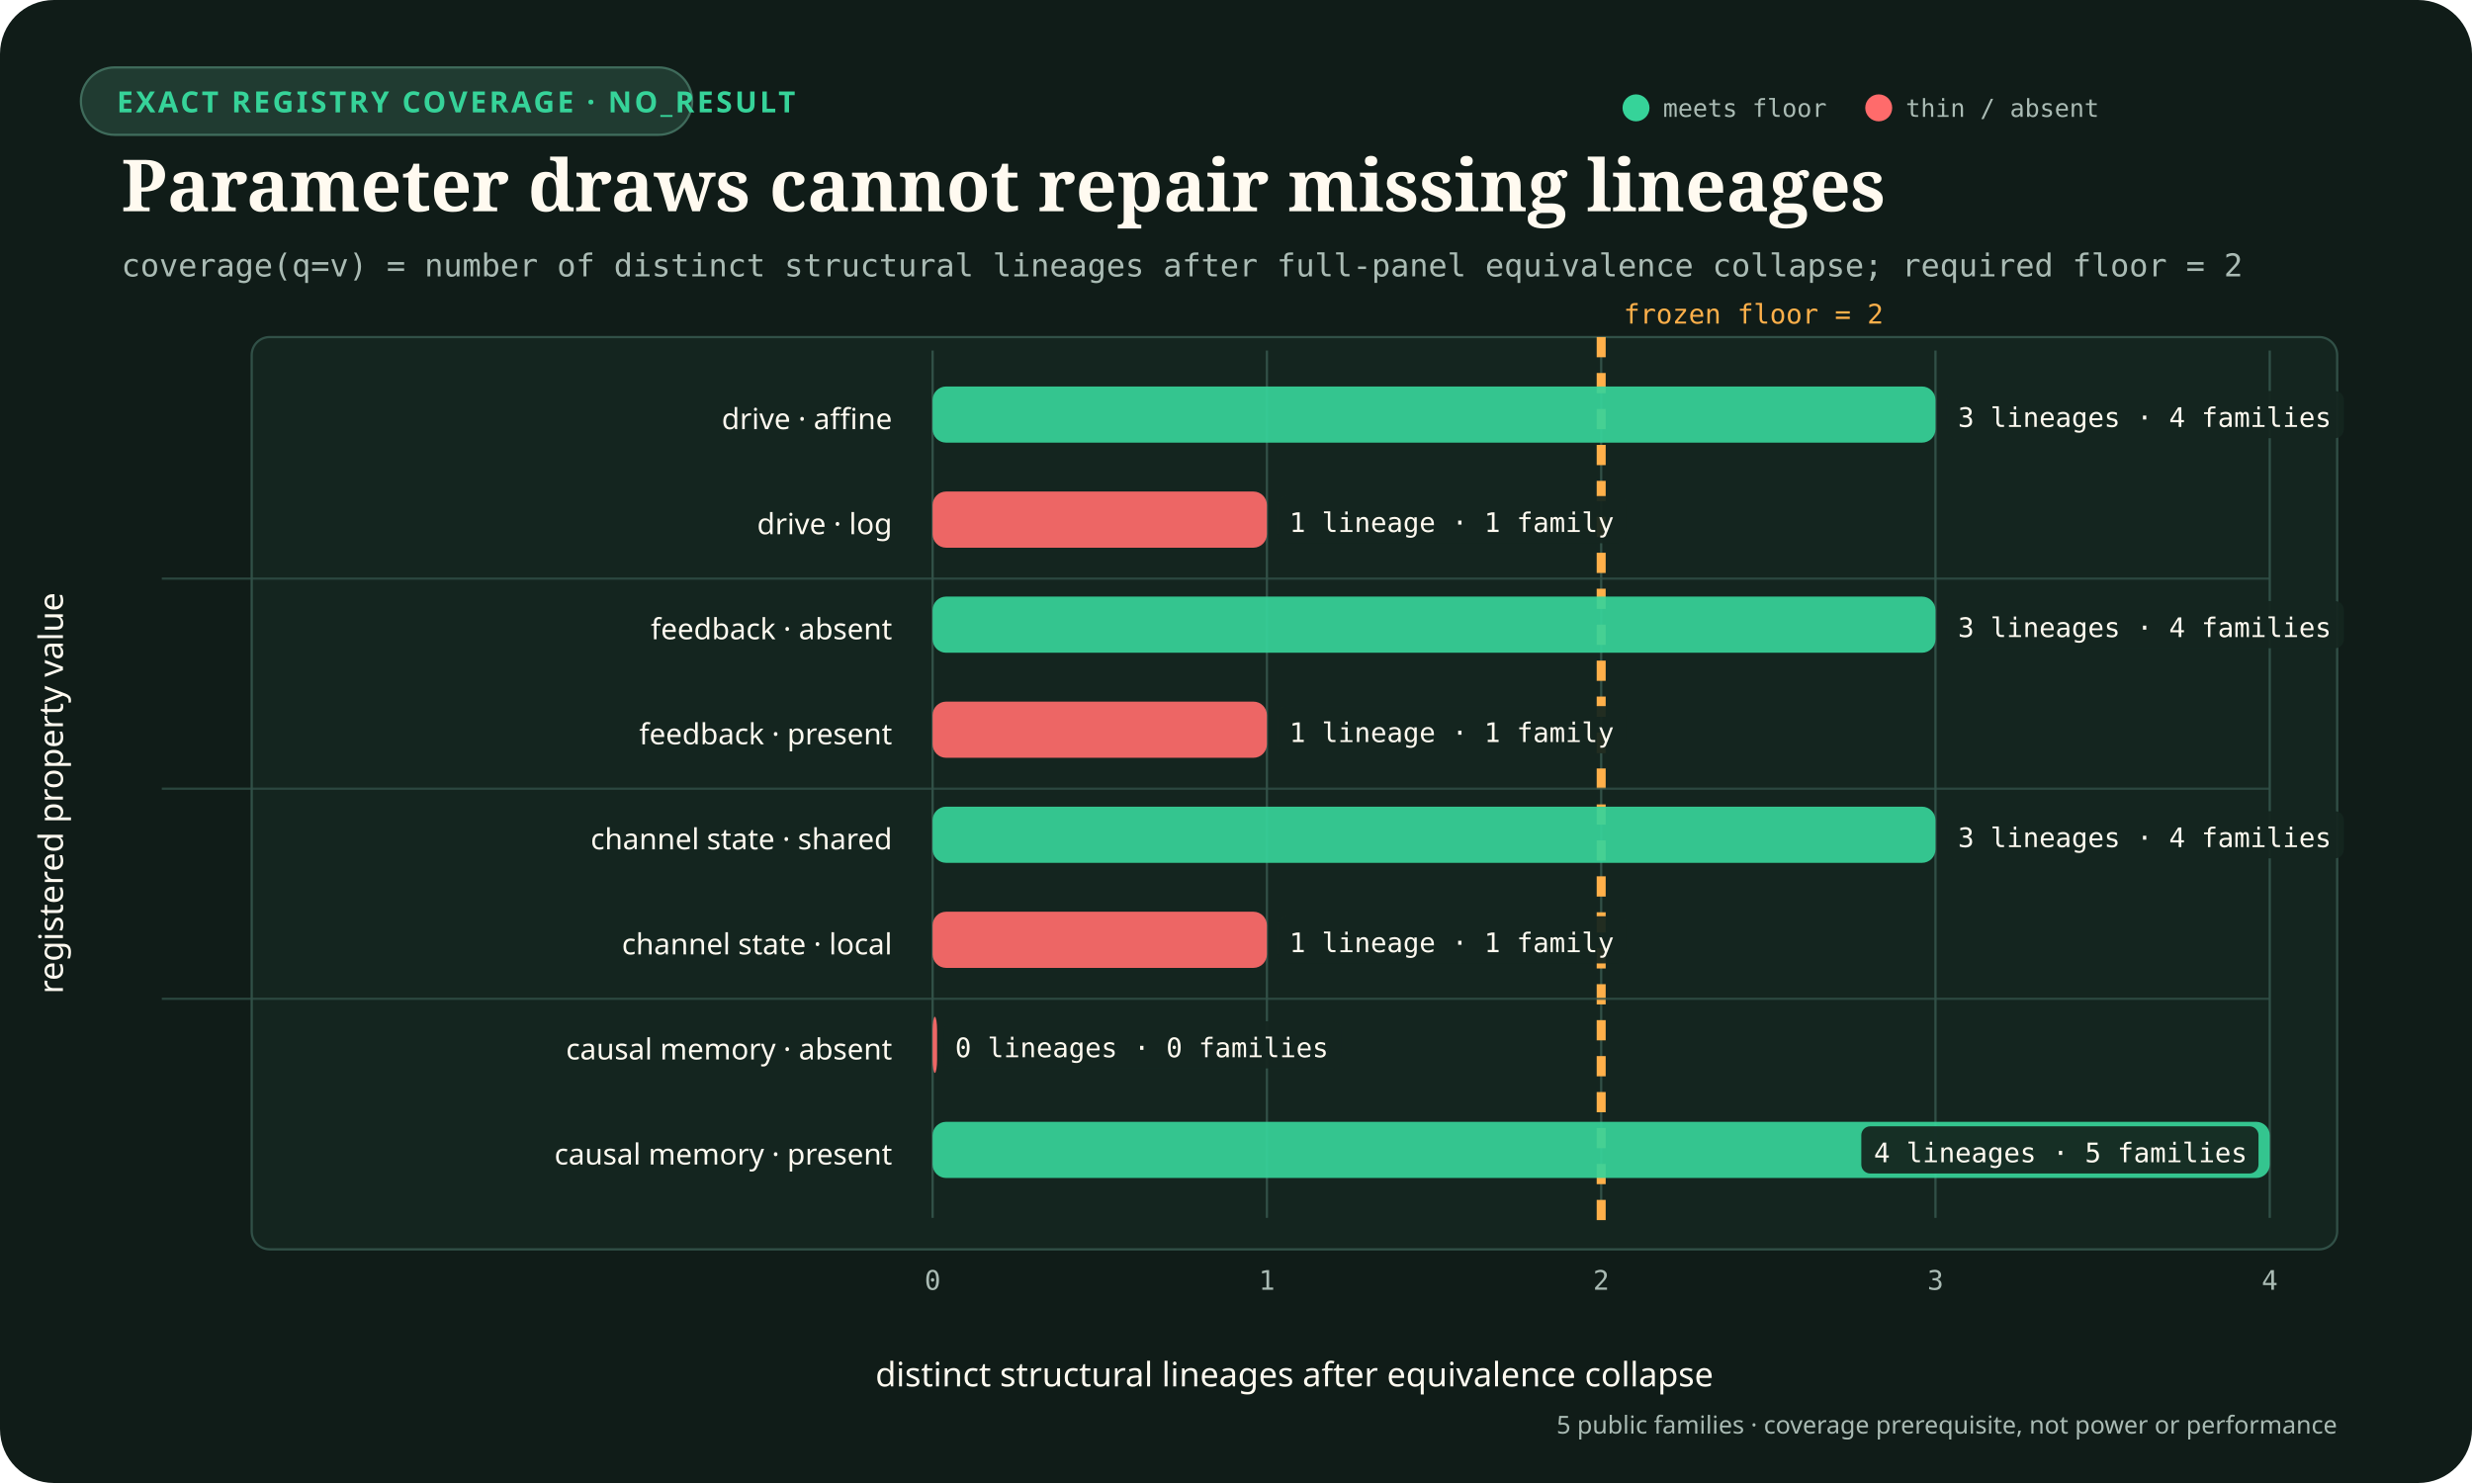
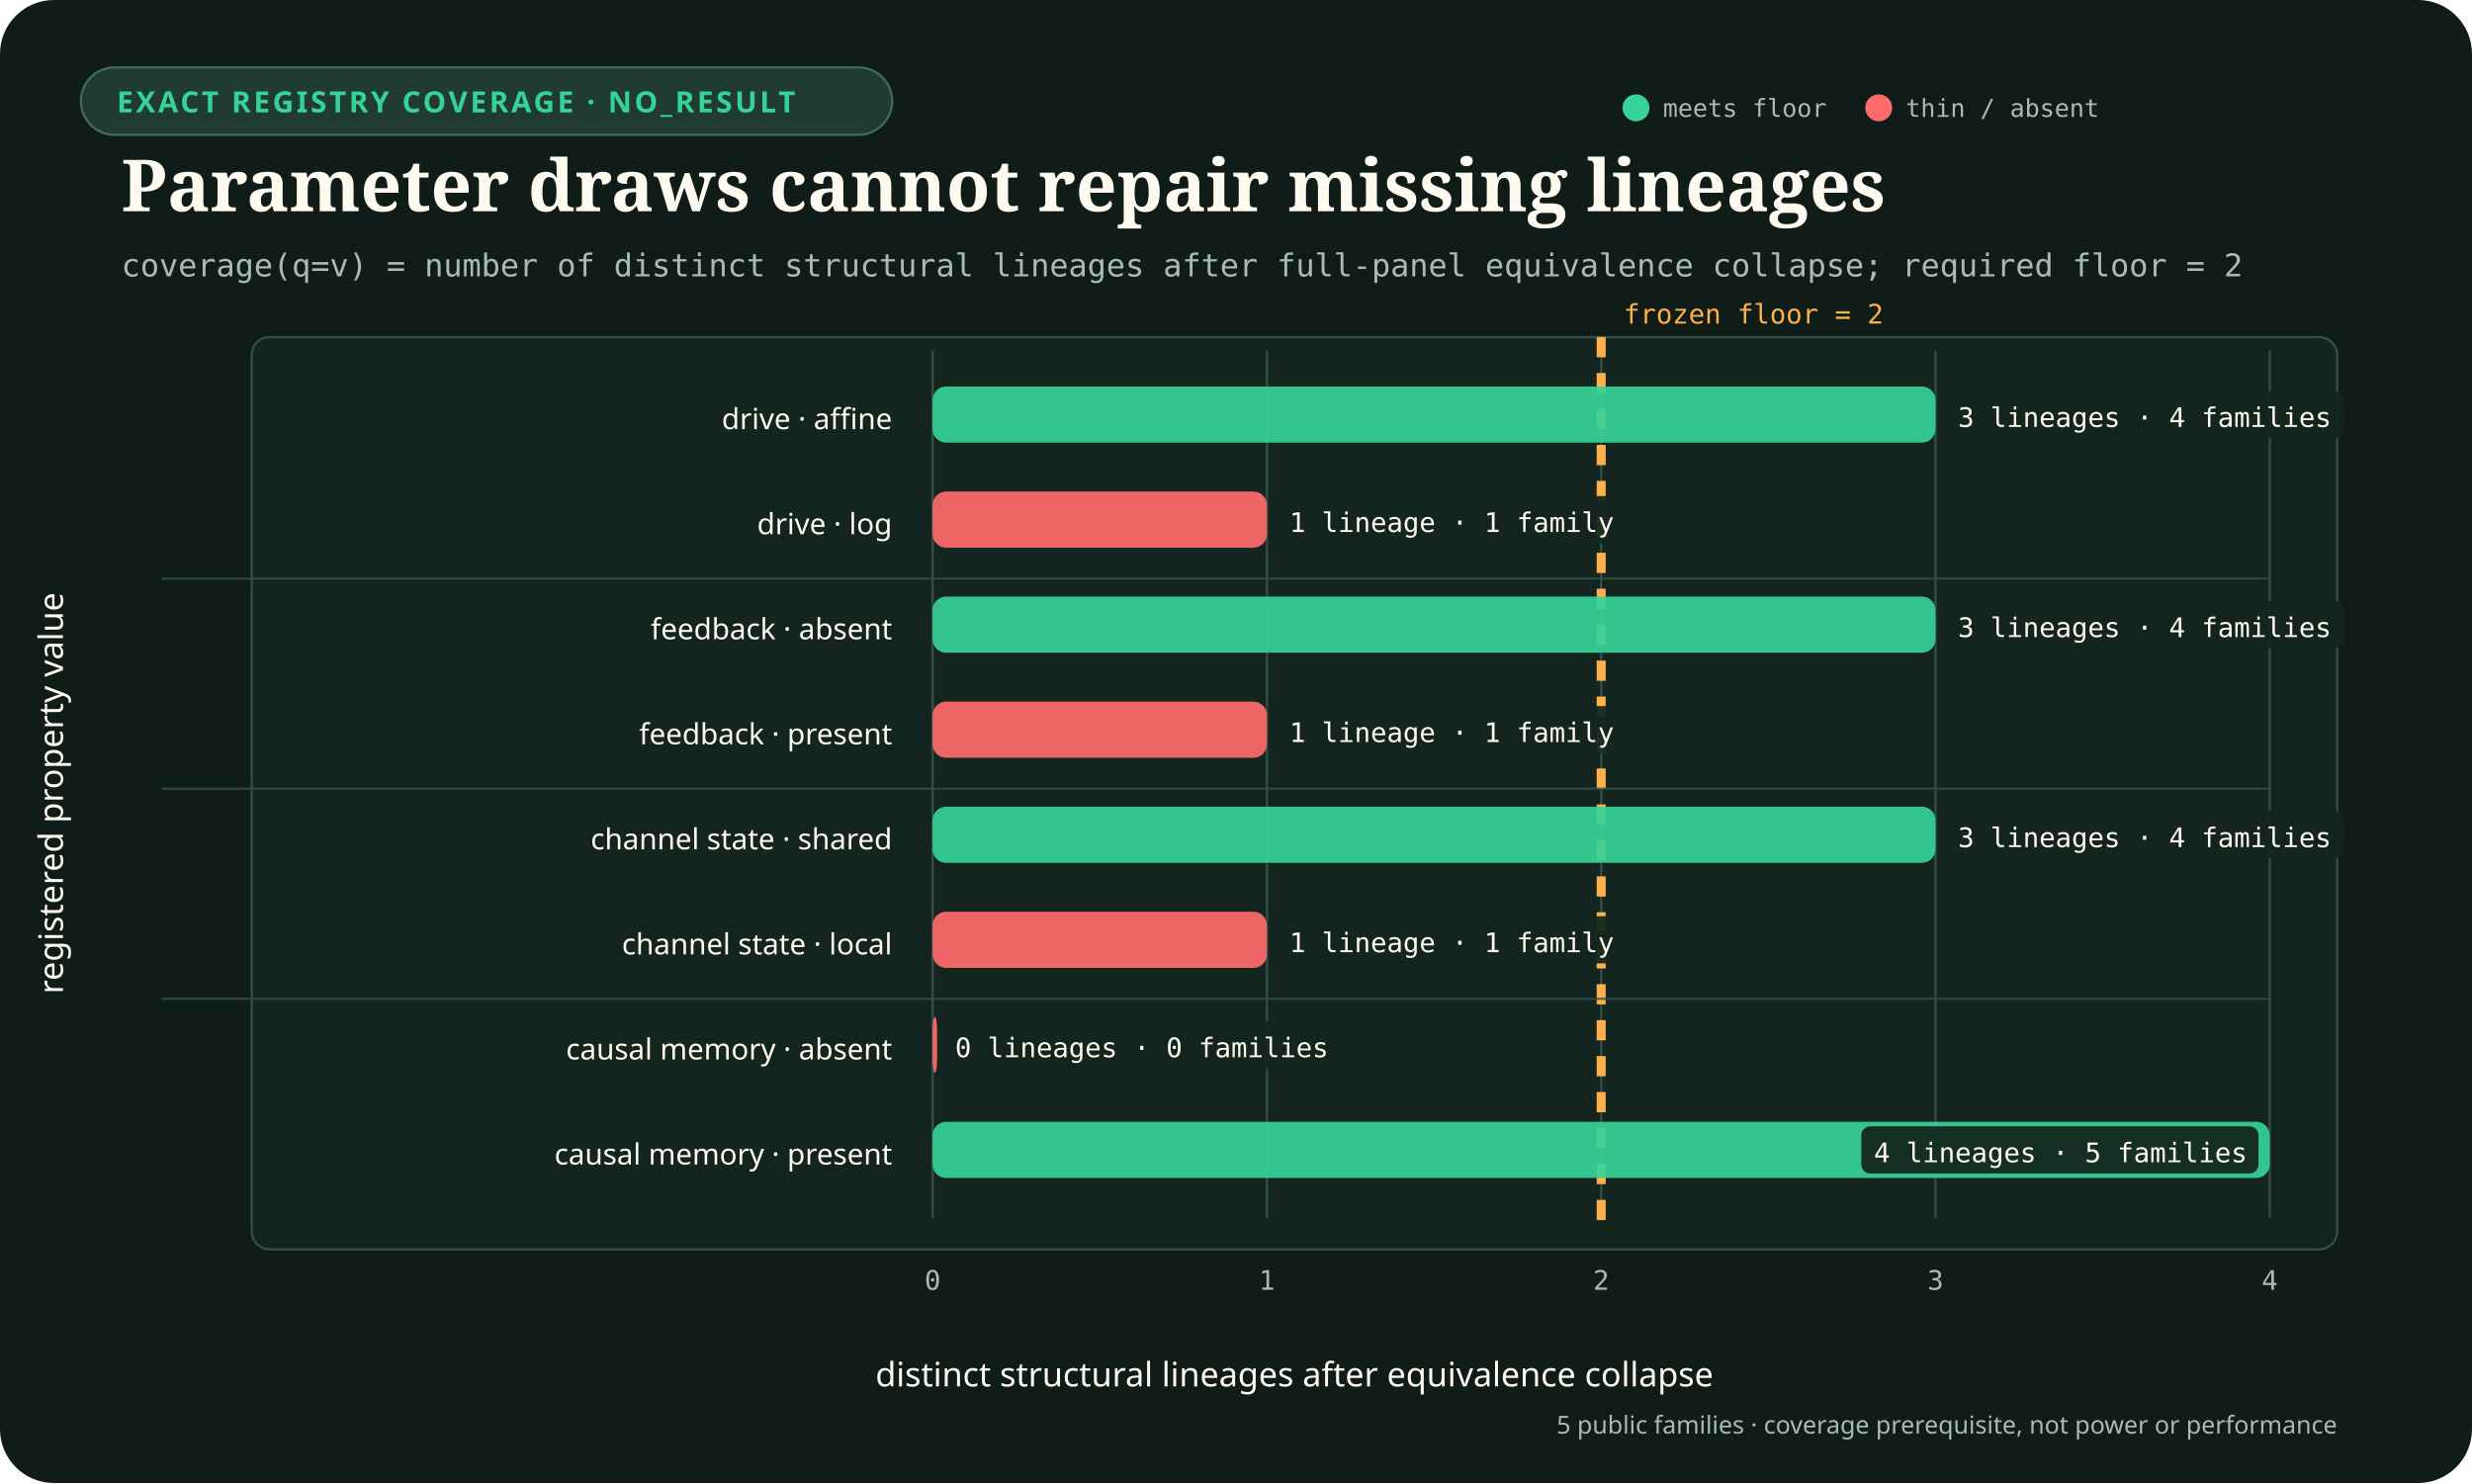
<svg xmlns="http://www.w3.org/2000/svg" width="1100" height="660" viewBox="0 0 1100 660" role="img" aria-labelledby="title desc">
  <rect width="1100" height="660" rx="24" fill="#101c18" />
-   <rect x="36" y="30" width="272" height="30" rx="15" fill="#203b31" stroke="#3f6b5b" />
+   <rect x="36" y="30" width="361" height="30" rx="15" fill="#203b31" stroke="#3f6b5b" />
  <text x="52" y="50" fill="#36d399" font-family="Segoe UI, sans-serif" font-size="13" font-weight="700" letter-spacing="1.2">EXACT REGISTRY COVERAGE · NO_RESULT</text>
  <text x="54" y="94" fill="#fffaf0" font-family="Georgia, serif" font-size="32" font-weight="700">Parameter draws cannot repair missing lineages</text>
  <text x="54" y="123" fill="#aabbb4" font-family="Cascadia Mono, monospace" font-size="14">coverage(q=v) = number of distinct structural lineages after full-panel equivalence collapse; required floor = 2</text>
  <rect x="112" y="150" width="928" height="406" rx="8" fill="#14251f" stroke="#315047" />
  <line x1="415" y1="156" x2="415" y2="542" stroke="#315047" stroke-width="1" />
  <text x="415" y="574" fill="#aabbb4" font-family="Cascadia Mono, monospace" font-size="12" text-anchor="middle">0</text>
  <line x1="563.75" y1="156" x2="563.75" y2="542" stroke="#315047" stroke-width="1" />
  <text x="563.75" y="574" fill="#aabbb4" font-family="Cascadia Mono, monospace" font-size="12" text-anchor="middle">1</text>
  <line x1="712.5" y1="156" x2="712.5" y2="542" stroke="#315047" stroke-width="1" />
  <text x="712.5" y="574" fill="#aabbb4" font-family="Cascadia Mono, monospace" font-size="12" text-anchor="middle">2</text>
  <line x1="861.25" y1="156" x2="861.25" y2="542" stroke="#315047" stroke-width="1" />
  <text x="861.25" y="574" fill="#aabbb4" font-family="Cascadia Mono, monospace" font-size="12" text-anchor="middle">3</text>
  <line x1="1010" y1="156" x2="1010" y2="542" stroke="#315047" stroke-width="1" />
  <text x="1010" y="574" fill="#aabbb4" font-family="Cascadia Mono, monospace" font-size="12" text-anchor="middle">4</text>
  <line x1="712.5" y1="150" x2="712.5" y2="544" stroke="#ffb04a" stroke-width="4" stroke-dasharray="9 7" />
  <text x="722.5" y="144" fill="#ffb04a" font-family="Cascadia Mono, monospace" font-size="12">frozen floor = 2</text>
  <text x="397" y="191" fill="#fffaf0" font-family="Segoe UI, sans-serif" font-size="13" text-anchor="end">drive · affine</text>
  <rect x="415" y="172" width="446.25" height="25" rx="6" fill="#36d399" opacity=".92" />
  <rect x="866.25" y="174" width="176.75" height="21" rx="4" fill="#14251f" opacity=".94" />
  <text x="871.25" y="190" fill="#fffaf0" font-family="Cascadia Mono, monospace" font-size="12" text-anchor="start">3 lineages · 4 families</text>
  <text x="397" y="237.75" fill="#fffaf0" font-family="Segoe UI, sans-serif" font-size="13" text-anchor="end">drive · log</text>
  <rect x="415" y="218.75" width="148.75" height="25" rx="6" fill="#ff6b6b" opacity=".92" />
  <rect x="568.75" y="220.75" width="155" height="21" rx="4" fill="#14251f" opacity=".94" />
  <text x="573.75" y="236.75" fill="#fffaf0" font-family="Cascadia Mono, monospace" font-size="12" text-anchor="start">1 lineage · 1 family</text>
  <line x1="72" y1="257.5" x2="1010" y2="257.5" stroke="#315047" stroke-width="1" opacity=".8" />
  <text x="397" y="284.5" fill="#fffaf0" font-family="Segoe UI, sans-serif" font-size="13" text-anchor="end">feedback · absent</text>
  <rect x="415" y="265.5" width="446.25" height="25" rx="6" fill="#36d399" opacity=".92" />
  <rect x="866.25" y="267.5" width="176.75" height="21" rx="4" fill="#14251f" opacity=".94" />
  <text x="871.25" y="283.5" fill="#fffaf0" font-family="Cascadia Mono, monospace" font-size="12" text-anchor="start">3 lineages · 4 families</text>
  <text x="397" y="331.25" fill="#fffaf0" font-family="Segoe UI, sans-serif" font-size="13" text-anchor="end">feedback · present</text>
  <rect x="415" y="312.25" width="148.75" height="25" rx="6" fill="#ff6b6b" opacity=".92" />
  <rect x="568.75" y="314.25" width="155" height="21" rx="4" fill="#14251f" opacity=".94" />
  <text x="573.75" y="330.25" fill="#fffaf0" font-family="Cascadia Mono, monospace" font-size="12" text-anchor="start">1 lineage · 1 family</text>
  <line x1="72" y1="351" x2="1010" y2="351" stroke="#315047" stroke-width="1" opacity=".8" />
  <text x="397" y="378" fill="#fffaf0" font-family="Segoe UI, sans-serif" font-size="13" text-anchor="end">channel state · shared</text>
  <rect x="415" y="359" width="446.25" height="25" rx="6" fill="#36d399" opacity=".92" />
  <rect x="866.25" y="361" width="176.75" height="21" rx="4" fill="#14251f" opacity=".94" />
  <text x="871.25" y="377" fill="#fffaf0" font-family="Cascadia Mono, monospace" font-size="12" text-anchor="start">3 lineages · 4 families</text>
  <text x="397" y="424.75" fill="#fffaf0" font-family="Segoe UI, sans-serif" font-size="13" text-anchor="end">channel state · local</text>
  <rect x="415" y="405.75" width="148.75" height="25" rx="6" fill="#ff6b6b" opacity=".92" />
  <rect x="568.75" y="407.75" width="155" height="21" rx="4" fill="#14251f" opacity=".94" />
  <text x="573.75" y="423.75" fill="#fffaf0" font-family="Cascadia Mono, monospace" font-size="12" text-anchor="start">1 lineage · 1 family</text>
  <line x1="72" y1="444.5" x2="1010" y2="444.5" stroke="#315047" stroke-width="1" opacity=".8" />
  <text x="397" y="471.5" fill="#fffaf0" font-family="Segoe UI, sans-serif" font-size="13" text-anchor="end">causal memory · absent</text>
  <rect x="415" y="452.5" width="2" height="25" rx="6" fill="#ff6b6b" opacity=".92" />
  <rect x="420" y="454.5" width="176.75" height="21" rx="4" fill="#14251f" opacity=".94" />
  <text x="425" y="470.5" fill="#fffaf0" font-family="Cascadia Mono, monospace" font-size="12" text-anchor="start">0 lineages · 0 families</text>
  <text x="397" y="518.25" fill="#fffaf0" font-family="Segoe UI, sans-serif" font-size="13" text-anchor="end">causal memory · present</text>
  <rect x="415" y="499.25" width="595" height="25" rx="6" fill="#36d399" opacity=".92" />
  <rect x="828.25" y="501.25" width="176.75" height="21" rx="4" fill="#14251f" opacity=".94" />
  <text x="1000" y="517.25" fill="#fffaf0" font-family="Cascadia Mono, monospace" font-size="12" text-anchor="end">4 lineages · 5 families</text>
  <text x="576" y="617" fill="#fffaf0" font-family="Segoe UI, sans-serif" font-size="15" text-anchor="middle">distinct structural lineages after equivalence collapse</text>
  <text x="28" y="353" fill="#fffaf0" font-family="Segoe UI, sans-serif" font-size="15" text-anchor="middle" transform="rotate(-90 28 353)">registered property value</text>
  <circle cx="728" cy="48" r="6" fill="#36d399" />
  <text x="740" y="52" fill="#aabbb4" font-family="Cascadia Mono, monospace" font-size="11">meets floor</text>
  <circle cx="836" cy="48" r="6" fill="#ff6b6b" />
  <text x="848" y="52" fill="#aabbb4" font-family="Cascadia Mono, monospace" font-size="11">thin / absent</text>
  <text x="1040" y="638" fill="#aabbb4" font-family="Segoe UI, sans-serif" font-size="11" text-anchor="end">5 public families · coverage prerequisite, not power or performance</text>
</svg>
